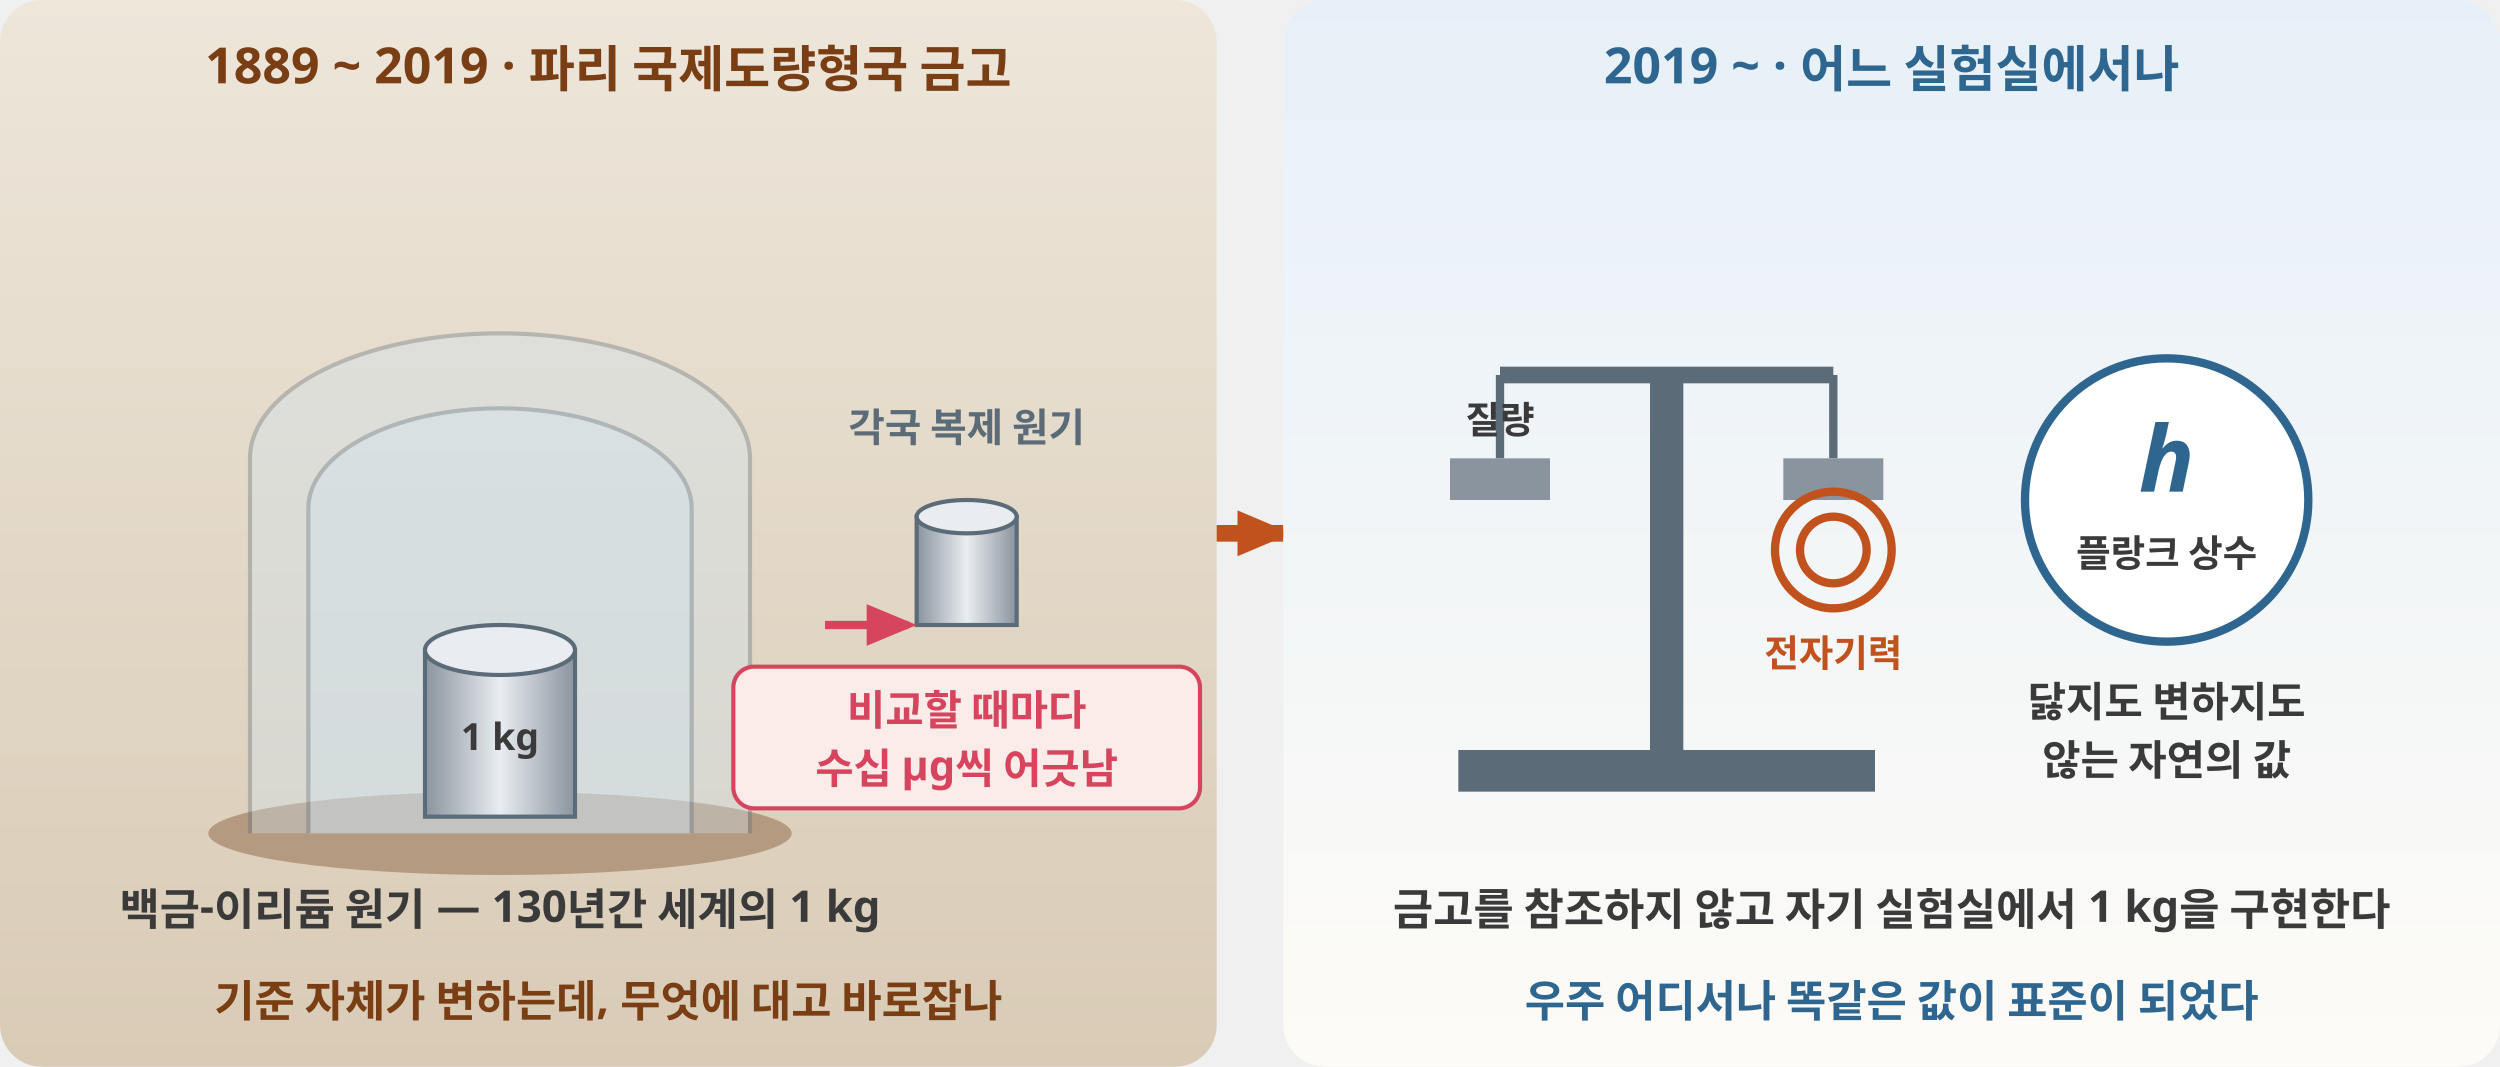
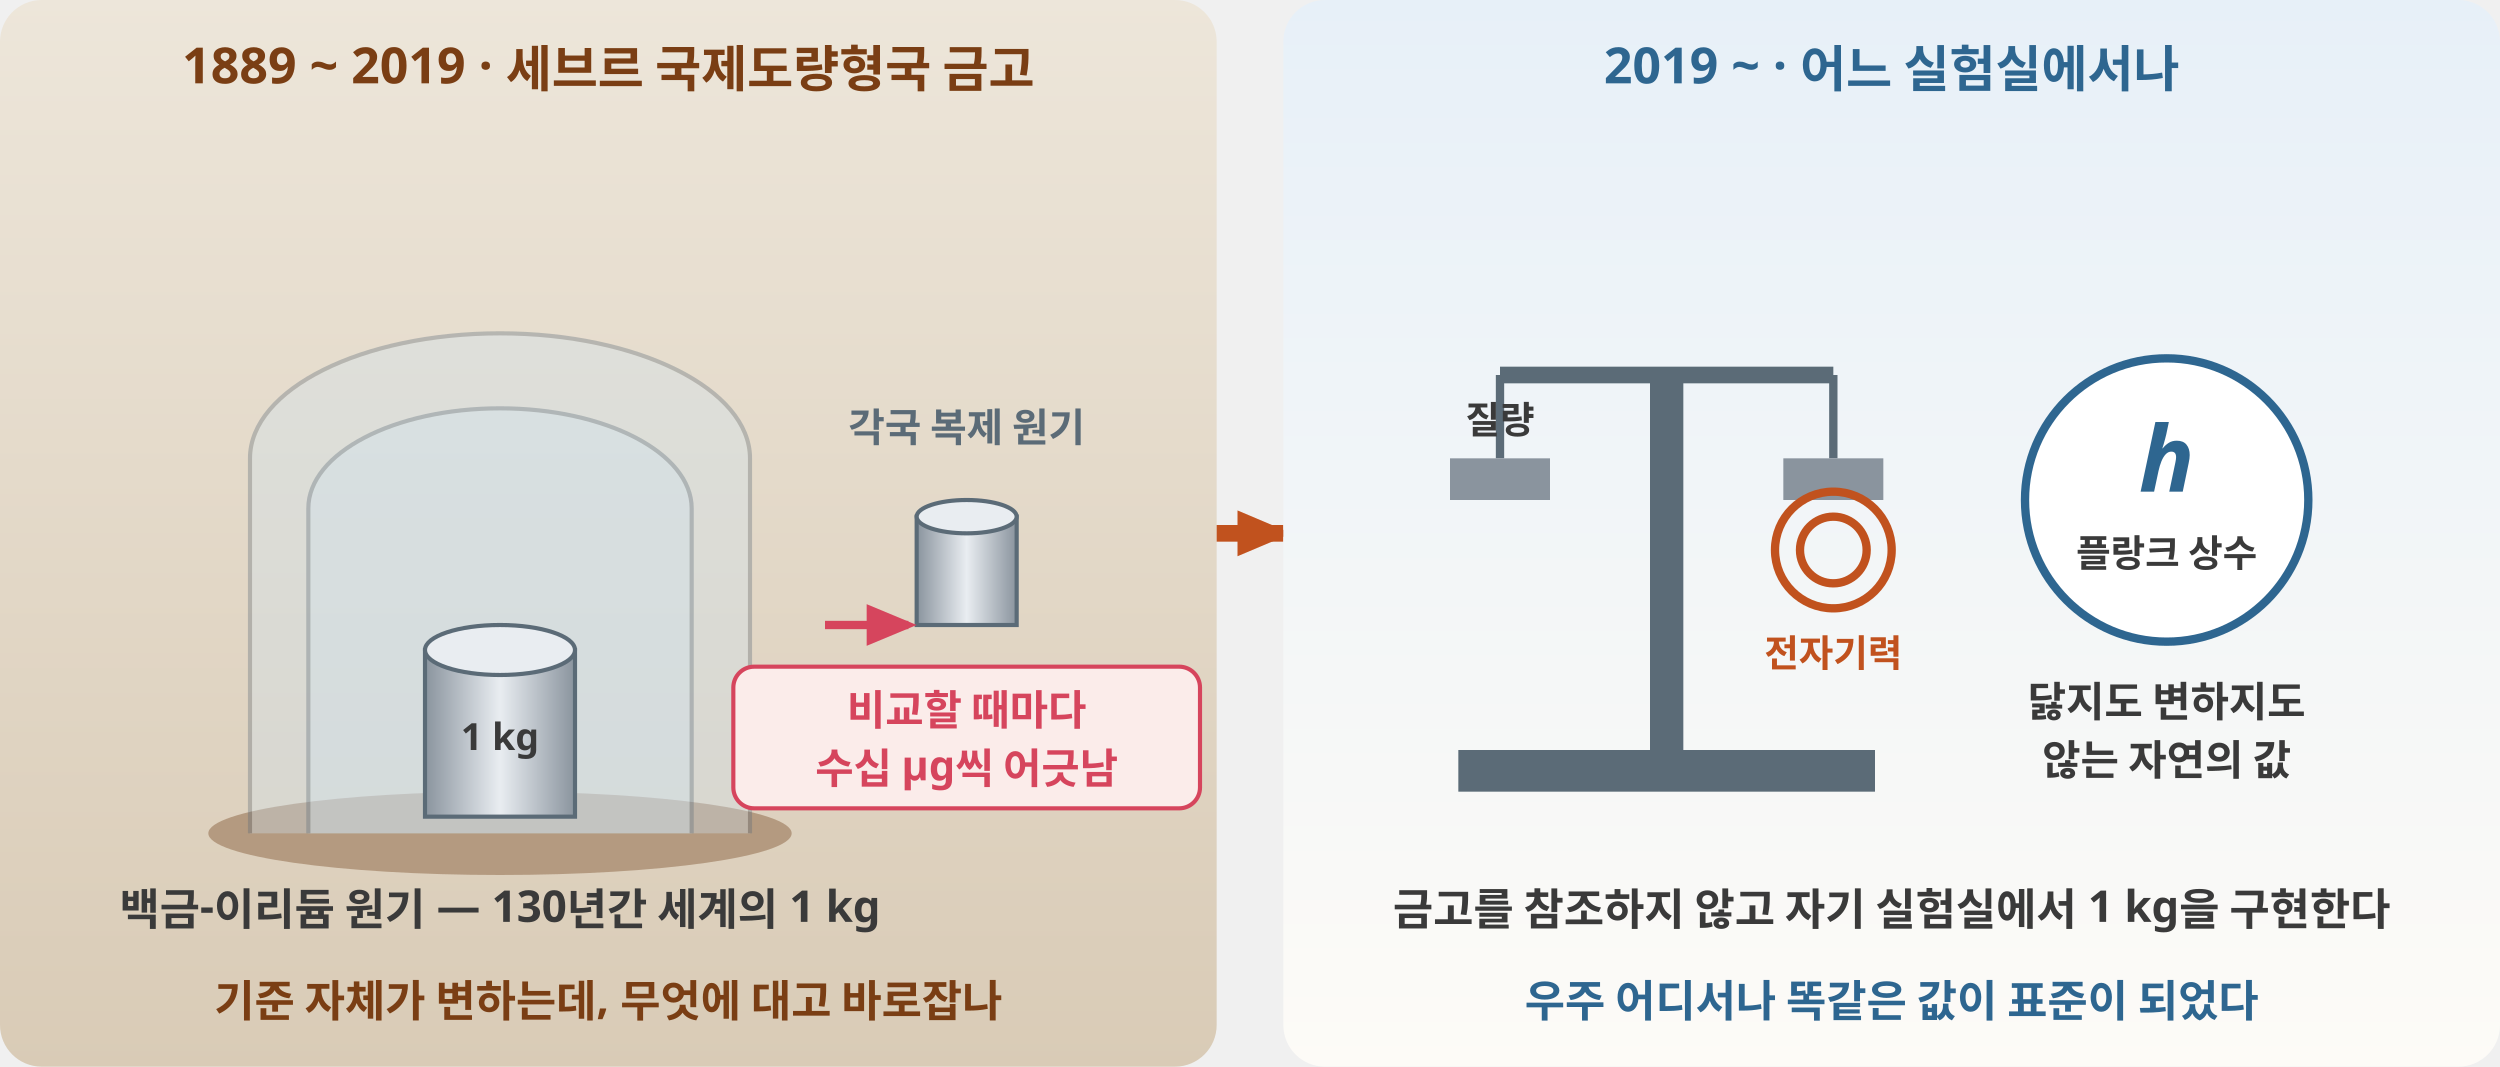
<svg width="600" height="256" viewBox="0 0 600 256" font-family="PC Sans">
  <defs>
    <marker id="arrB-1103-04" markerUnits="userSpaceOnUse" markerWidth="13" markerHeight="11" refX="11" refY="5.5" orient="auto">
      <path d="M0,0 L13,5.5 L0,11 Z" fill="#C1521E" />
    </marker>
    <marker id="arrBr-1103-04" markerUnits="userSpaceOnUse" markerWidth="12" markerHeight="10" refX="10" refY="5" orient="auto">
      <path d="M0,0 L12,5 L0,10 Z" fill="#D6455D" />
    </marker>
  </defs>
  <defs>
    <linearGradient id="k4l-1103-04" x1="0" y1="0" x2="0" y2="1">
      <stop offset="0" stop-color="#EDE6DA" />
      <stop offset="1" stop-color="#D9CBB6" />
    </linearGradient>
    <linearGradient id="k4r-1103-04" x1="0" y1="0" x2="0" y2="1">
      <stop offset="0" stop-color="#E7F0F8" />
      <stop offset="1" stop-color="#FDFBF7" />
    </linearGradient>
    <linearGradient id="k4metal-1103-04" x1="0" y1="0" x2="1" y2="0">
      <stop offset="0" stop-color="#8A949E" />
      <stop offset="0.5" stop-color="#E9EDF1" />
      <stop offset="1" stop-color="#8A949E" />
    </linearGradient>
  </defs>
  <rect x="0" y="0" width="292" height="256" rx="10" fill="url(#k4l-1103-04)" />
-   <text x="146" y="20" text-anchor="middle" font-size="12" font-weight="900" fill="#7A3E14">1889 ~ 2019 · 파리 국제도량형국 금고</text>
+   <text x="146" y="20" text-anchor="middle" font-size="12" font-weight="900" fill="#7A3E14">1889 ~ 2019 · 세브르 국제도량형국 금고</text>
  <g transform="translate(120,150)">
    <ellipse cx="0" cy="50" rx="70" ry="10" fill="#B49A80" />
    <path d="M-60,50 v-90 a60,30 0 0 1 120,0 v90" fill="#CFE3F2" opacity="0.35" stroke="#5B6B77" stroke-width="1" />
    <path d="M-46,50 v-78 a46,24 0 0 1 92,0 v78" fill="#CFE3F2" opacity="0.35" stroke="#5B6B77" stroke-width="1" />
    <rect x="-18" y="6" width="36" height="40" fill="url(#k4metal-1103-04)" stroke="#5B6B77" stroke-width="1" />
    <ellipse cx="0" cy="6" rx="18" ry="6" fill="#E9EDF1" stroke="#5B6B77" stroke-width="1" />
    <text x="0" y="30" text-anchor="middle" font-size="9" font-weight="900" fill="#3A3A3A">1 kg</text>
  </g>
  <text x="120" y="222" text-anchor="middle" font-size="10.5" font-weight="800" fill="#3A3A3A">백금-이리듐 원기 — 130년간 세계의 1 kg</text>
  <g transform="translate(232,120)">
    <rect x="-12" y="4" width="24" height="26" fill="url(#k4metal-1103-04)" stroke="#5B6B77" stroke-width="1" />
    <ellipse cy="4" rx="12" ry="4" fill="#E9EDF1" stroke="#5B6B77" stroke-width="1" />
  </g>
  <text x="232" y="106" text-anchor="middle" font-size="9.5" font-weight="800" fill="#5B6B77">각국 복제 원기</text>
  <path d="M198,150 h20" stroke="#D6455D" stroke-width="2" marker-end="url(#arrBr-1103-04)" />
  <rect x="176" y="160" width="112" height="34" rx="5" fill="#FBECEA" stroke="#D6455D" stroke-width="1" />
  <text x="232" y="174" text-anchor="middle" font-size="10" font-weight="900" fill="#D6455D">비교할 때마다</text>
  <text x="232" y="188" text-anchor="middle" font-size="10" font-weight="900" fill="#D6455D">수십 μg씩 어긋남</text>
  <text x="146" y="244" text-anchor="middle" font-size="10.5" font-weight="900" fill="#7A3E14">기준 자체가 변하는데, 무엇에 대고 바로잡나</text>
  <path d="M292,128 h16" stroke="#C1521E" stroke-width="4" marker-end="url(#arrB-1103-04)" />
  <rect x="308" y="0" width="292" height="256" rx="10" fill="url(#k4r-1103-04)" />
  <text x="454" y="20" text-anchor="middle" font-size="12" font-weight="900" fill="#2E6690">2019 ~ · 어느 실험실에서나</text>
  <g transform="translate(400,140)">
    <rect x="-50" y="40" width="100" height="10" fill="#5B6B77" />
    <rect x="-4" y="-50" width="8" height="90" fill="#5B6B77" />
    <path d="M-40,-50 h80" stroke="#5B6B77" stroke-width="4" />
    <path d="M-40,-50 v20 M40,-50 v20" stroke="#5B6B77" stroke-width="2" />
    <rect x="-52" y="-30" width="24" height="10" fill="#8A949E" />
    <rect x="28" y="-30" width="24" height="10" fill="#8A949E" />
    <g fill="none" stroke="#C1521E" stroke-width="2">
      <circle cx="40" cy="-8" r="14" />
      <circle cx="40" cy="-8" r="8" />
    </g>
    <text x="40" y="20" text-anchor="middle" font-size="9" font-weight="800" fill="#C1521E">전자기력</text>
    <text x="-40" y="-36" text-anchor="middle" font-size="9" font-weight="800" fill="#3A3A3A">질량</text>
  </g>
  <g transform="translate(520,120)">
    <circle r="34" fill="#FFFFFF" stroke="#2E6690" stroke-width="2" />
    <text y="-2" text-anchor="middle" font-size="22" font-weight="900" fill="#2E6690" font-style="italic">h</text>
    <text y="16" text-anchor="middle" font-size="9" font-weight="800" fill="#3A3A3A">플랑크 상수</text>
  </g>
  <text x="520" y="172" text-anchor="middle" font-size="10" font-weight="800" fill="#3A3A3A">닳지도 변하지도</text>
  <text x="520" y="186" text-anchor="middle" font-size="10" font-weight="800" fill="#3A3A3A">않는 자연의 값</text>
  <text x="454" y="222" text-anchor="middle" font-size="10.5" font-weight="800" fill="#3A3A3A">금고를 참조하지 않고 자기 실험실에서 1 kg을 구현한다</text>
  <text x="454" y="244" text-anchor="middle" font-size="10.5" font-weight="900" fill="#2E6690">우주 어디서나 똑같은 값이 표준이 되었다</text>
</svg>
